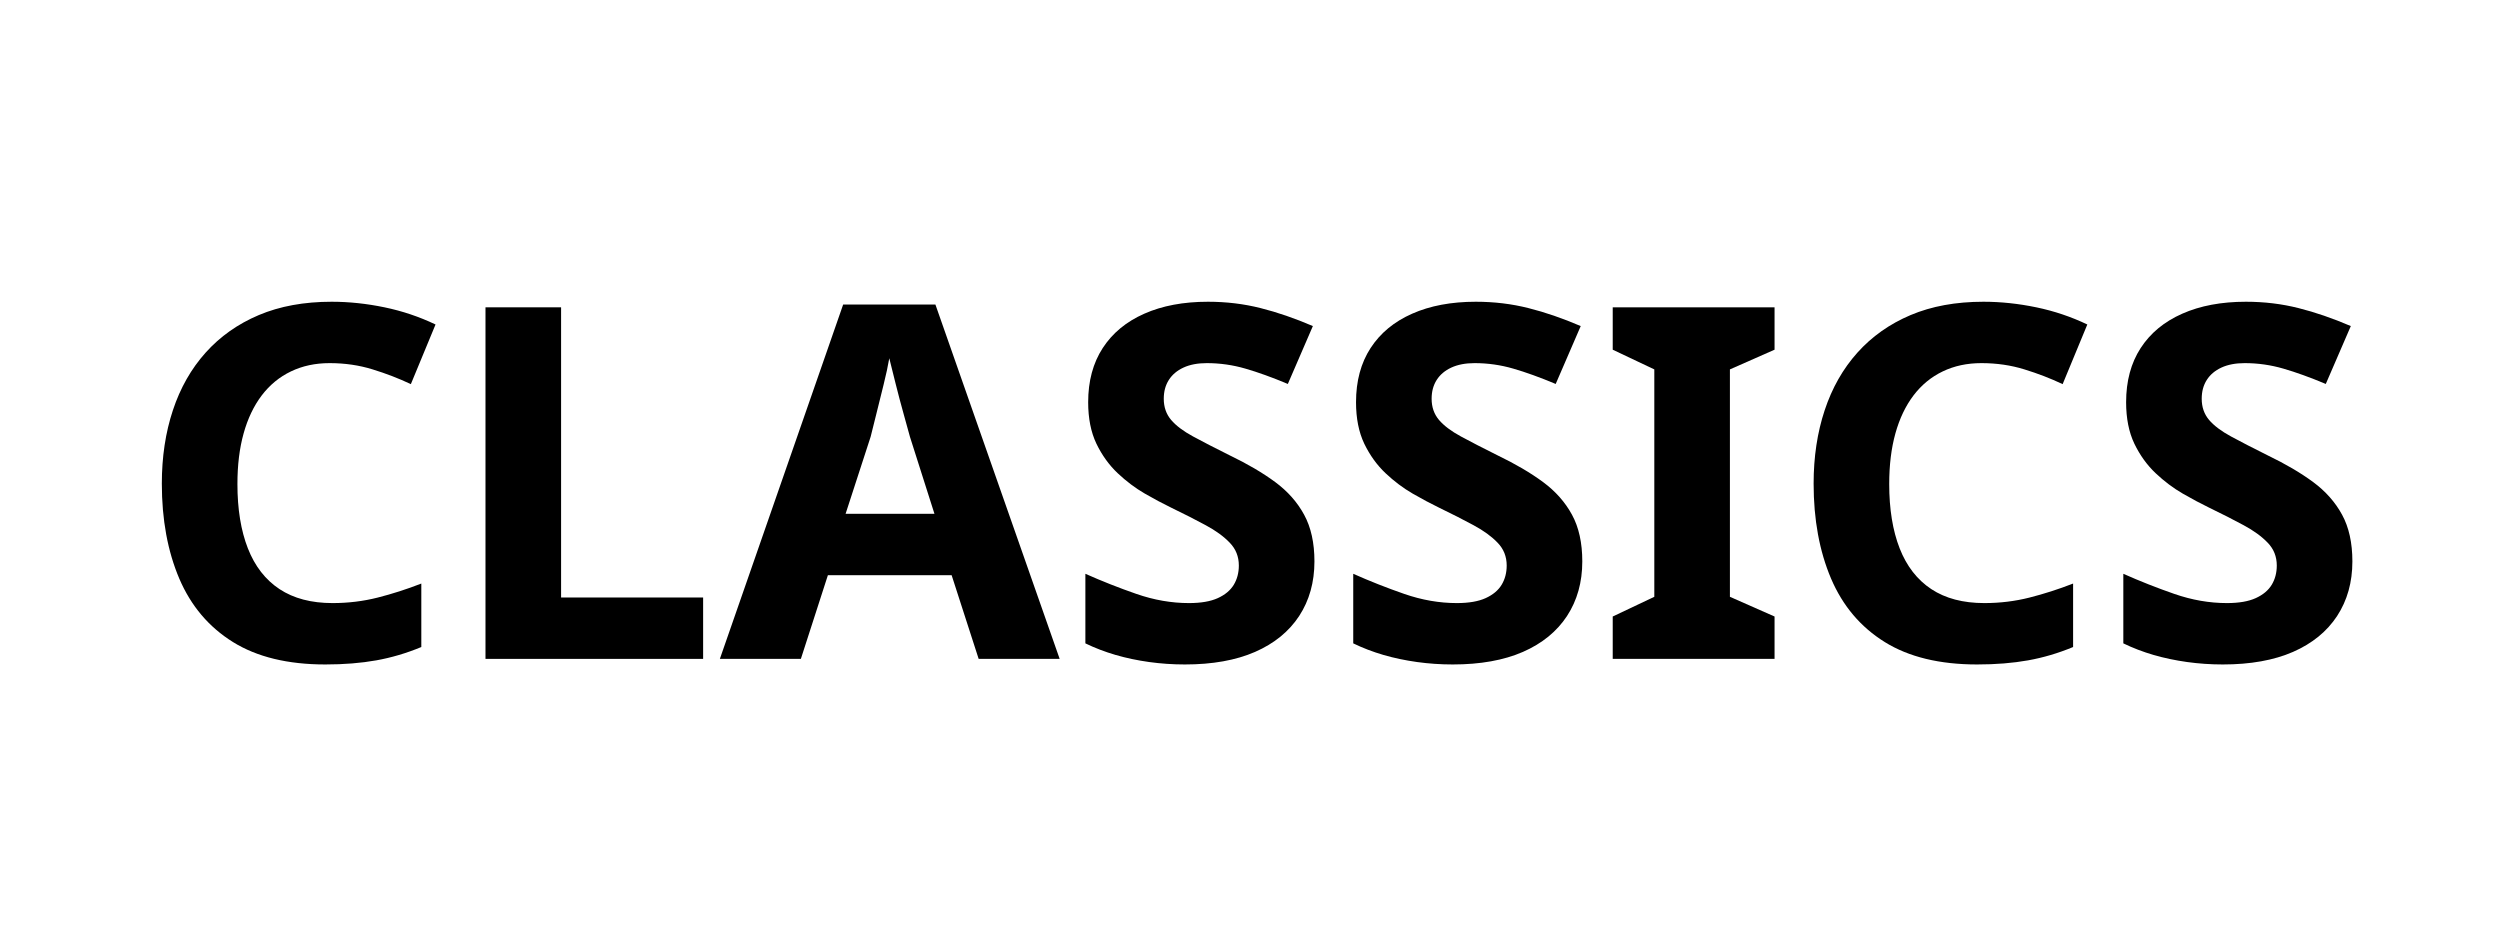
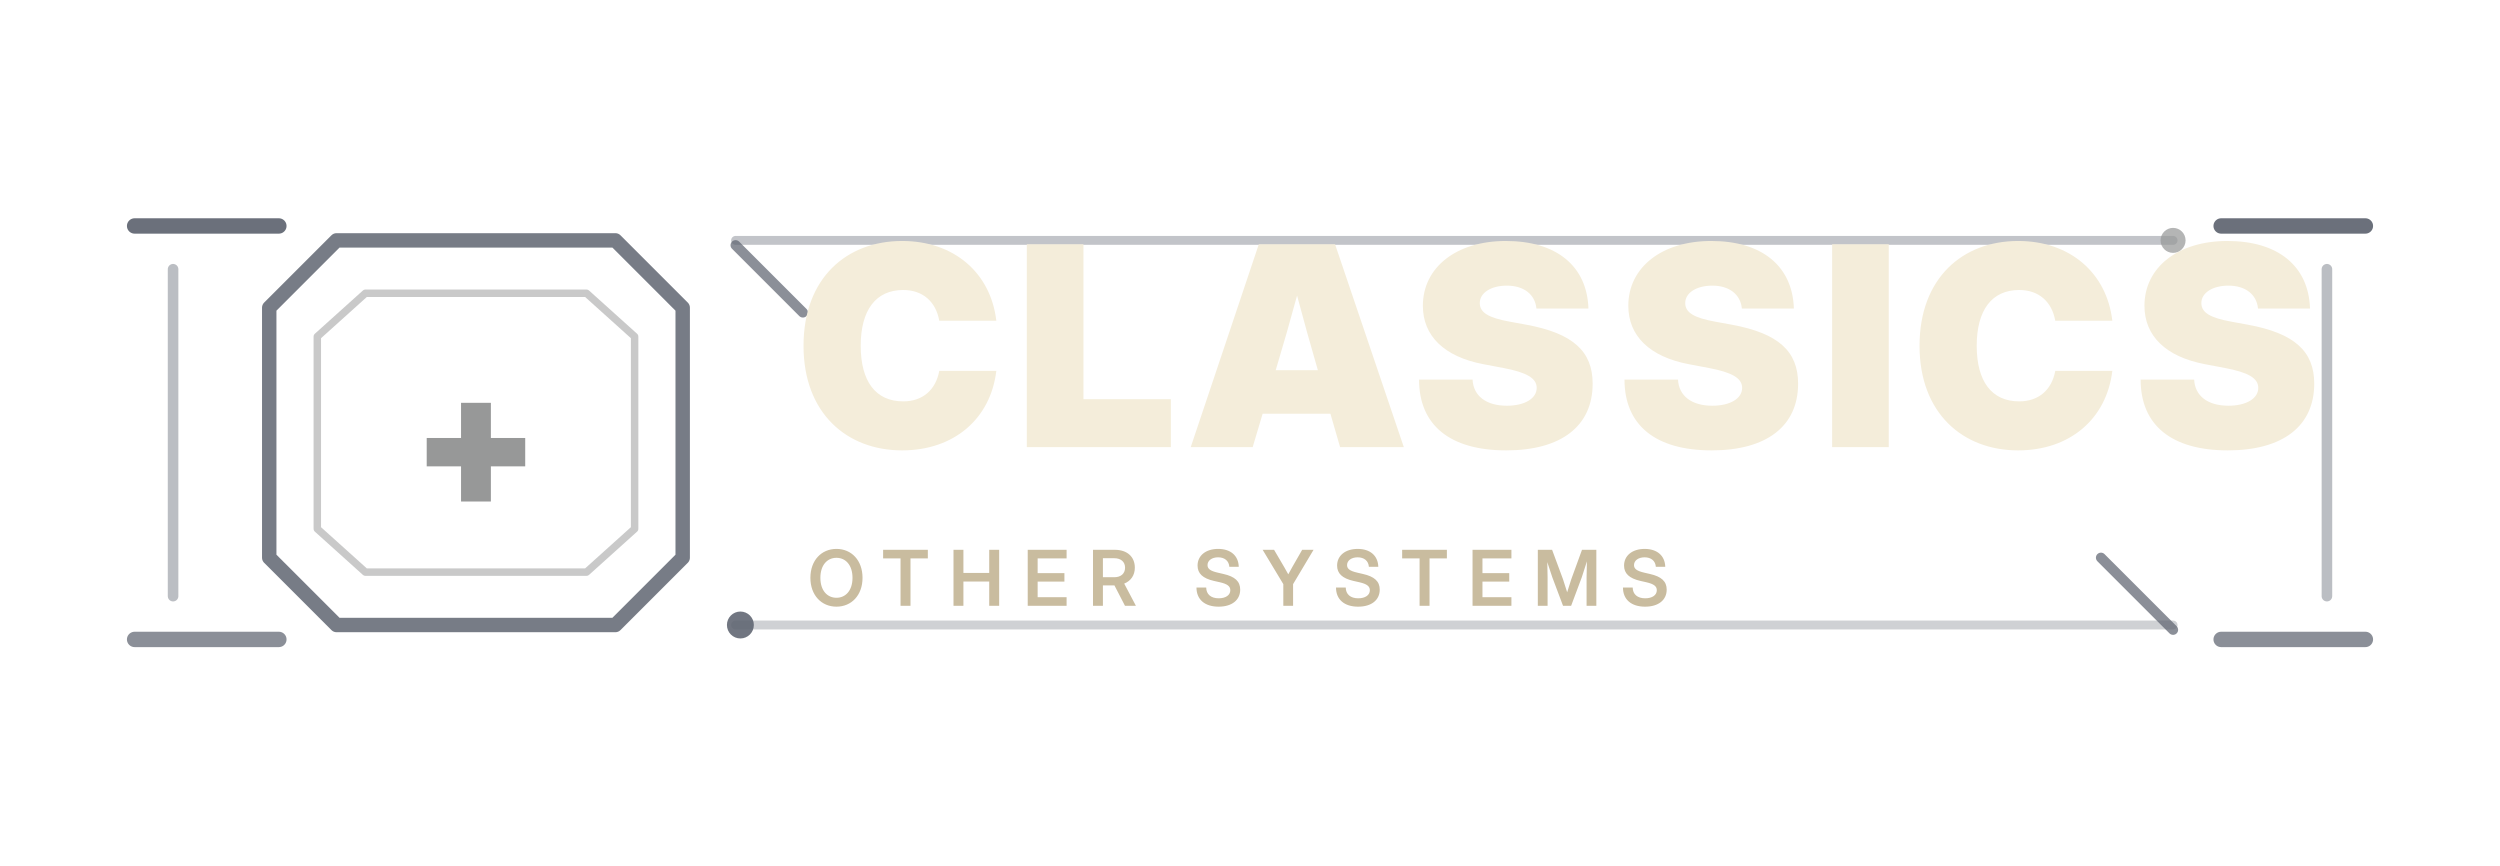
- <svg xmlns="http://www.w3.org/2000/svg" xmlns:xlink="http://www.w3.org/1999/xlink" width="448" height="168" viewBox="0 0 448 168">
-   <defs>
-     <g>
-       <g id="glyph-0-0">
-         <path d="M 35.062 -53 C 32.5 -53 30.191 -52.504 28.141 -51.516 C 26.086 -50.535 24.344 -49.102 22.906 -47.219 C 21.477 -45.332 20.395 -43.062 19.656 -40.406 C 18.914 -37.75 18.547 -34.723 18.547 -31.328 C 18.547 -26.836 19.172 -22.992 20.422 -19.797 C 21.672 -16.609 23.562 -14.176 26.094 -12.5 C 28.625 -10.832 31.789 -10 35.594 -10 C 38.395 -10 41.086 -10.328 43.672 -10.984 C 46.266 -11.641 48.875 -12.477 51.5 -13.5 L 51.5 -2.125 C 48.844 -1.02 46.148 -0.223 43.422 0.266 C 40.691 0.754 37.648 1 34.297 1 C 27.586 1 22.07 -0.336 17.75 -3.016 C 13.426 -5.703 10.219 -9.492 8.125 -14.391 C 6.039 -19.297 5 -24.969 5 -31.406 C 5 -36.188 5.66 -40.57 6.984 -44.562 C 8.305 -48.551 10.258 -51.988 12.844 -54.875 C 15.438 -57.77 18.613 -60.016 22.375 -61.609 C 26.145 -63.203 30.5 -64 35.438 -64 C 38.551 -64 41.707 -63.664 44.906 -63 C 48.113 -62.332 51.16 -61.305 54.047 -59.922 L 49.625 -49.234 C 47.477 -50.254 45.195 -51.133 42.781 -51.875 C 40.375 -52.625 37.801 -53 35.062 -53 Z M 35.062 -53 " />
-       </g>
-       <g id="glyph-0-1">
-         <path d="M 7 0 L 7 -63 L 20.547 -63 L 20.547 -11 L 46 -11 L 46 0 Z M 7 0 " />
-       </g>
-       <g id="glyph-0-2">
-         <path d="M 46.375 0 L 41.531 -15 L 19.359 -15 L 14.516 0 L 0 0 L 22.094 -63.5 L 38.625 -63.5 L 60.891 0 Z M 34.062 -39.797 C 33.82 -40.691 33.453 -42.031 32.953 -43.812 C 32.453 -45.594 31.969 -47.422 31.5 -49.297 C 31.031 -51.172 30.648 -52.695 30.359 -53.875 C 30.129 -52.52 29.789 -50.945 29.344 -49.156 C 28.906 -47.375 28.477 -45.648 28.062 -43.984 C 27.656 -42.328 27.305 -40.93 27.016 -39.797 L 22.531 -26 L 38.453 -26 Z M 34.062 -39.797 " />
-       </g>
-       <g id="glyph-0-3">
-         <path d="M 45.547 -17.469 C 45.547 -13.738 44.633 -10.477 42.812 -7.688 C 40.988 -4.906 38.352 -2.758 34.906 -1.25 C 31.469 0.25 27.273 1 22.328 1 C 20.148 1 18.016 0.852 15.922 0.562 C 13.836 0.27 11.836 -0.148 9.922 -0.703 C 8.004 -1.266 6.195 -1.957 4.5 -2.781 L 4.5 -15.25 C 7.445 -13.938 10.492 -12.734 13.641 -11.641 C 16.797 -10.547 19.938 -10 23.062 -10 C 25.207 -10 26.93 -10.297 28.234 -10.891 C 29.535 -11.484 30.488 -12.281 31.094 -13.281 C 31.695 -14.281 32 -15.43 32 -16.734 C 32 -18.336 31.457 -19.695 30.375 -20.812 C 29.301 -21.938 27.863 -22.984 26.062 -23.953 C 24.258 -24.93 22.191 -25.984 19.859 -27.109 C 18.398 -27.816 16.828 -28.656 15.141 -29.625 C 13.453 -30.602 11.836 -31.816 10.297 -33.266 C 8.754 -34.723 7.484 -36.484 6.484 -38.547 C 5.492 -40.617 5 -43.102 5 -46 C 5 -49.781 5.867 -53.016 7.609 -55.703 C 9.359 -58.391 11.844 -60.441 15.062 -61.859 C 18.281 -63.285 22.082 -64 26.469 -64 C 29.77 -64 32.914 -63.617 35.906 -62.859 C 38.895 -62.109 42.016 -61.035 45.266 -59.641 L 40.781 -49.266 C 37.957 -50.453 35.422 -51.367 33.172 -52.016 C 30.922 -52.672 28.613 -53 26.25 -53 C 24.625 -53 23.234 -52.734 22.078 -52.203 C 20.93 -51.672 20.055 -50.93 19.453 -49.984 C 18.848 -49.035 18.547 -47.91 18.547 -46.609 C 18.547 -45.129 18.984 -43.867 19.859 -42.828 C 20.734 -41.797 22.047 -40.805 23.797 -39.859 C 25.547 -38.91 27.727 -37.785 30.344 -36.484 C 33.551 -34.941 36.273 -33.344 38.516 -31.688 C 40.754 -30.031 42.484 -28.078 43.703 -25.828 C 44.93 -23.578 45.547 -20.789 45.547 -17.469 Z M 45.547 -17.469 " />
-       </g>
-       <g id="glyph-0-4">
-         <path d="M 32 0 L 3 0 L 3 -7.594 L 10.453 -11.125 L 10.453 -51.875 L 3 -55.406 L 3 -63 L 32 -63 L 32 -55.406 L 24 -51.875 L 24 -11.125 L 32 -7.594 Z M 32 0 " />
-       </g>
-     </g>
-   </defs>
-   <g fill="rgb(0%, 0%, 0%)" fill-opacity="1">
-     <use xlink:href="#glyph-0-0" x="24" y="118.072" />
-     <use xlink:href="#glyph-0-1" x="80" y="118.072" />
-     <use xlink:href="#glyph-0-2" x="129" y="118.072" />
-     <use xlink:href="#glyph-0-3" x="190" y="118.072" />
-     <use xlink:href="#glyph-0-3" x="238" y="118.072" />
-     <use xlink:href="#glyph-0-4" x="286" y="118.072" />
-     <use xlink:href="#glyph-0-0" x="320" y="118.072" />
-     <use xlink:href="#glyph-0-3" x="376" y="118.072" />
+ <svg xmlns="http://www.w3.org/2000/svg" width="520" height="180" viewBox="0 0 520 180" version="1.1" id="svg15">
+   <defs id="defs15" />
+   <g id="hearth-family-wordmark" fill="none" stroke-linecap="round" stroke-linejoin="round">
+     <path d="M28 47 H58" stroke="#5e6470" stroke-width="3.2" opacity="0.92" id="path1" />
+     <path d="M28 133 H58" stroke="#5e6470" stroke-width="3.2" opacity="0.72" id="path2" />
+     <path d="M492 47 H462" stroke="#5e6470" stroke-width="3.2" opacity="0.92" id="path3" />
+     <path d="M492 133 H462" stroke="#5e6470" stroke-width="3.2" opacity="0.72" id="path4" />
+     <path d="M36 56 V124" stroke="#5e6470" stroke-width="2.2" opacity="0.42" id="path5" />
+     <path d="M484 56 V124" stroke="#5e6470" stroke-width="2.2" opacity="0.42" id="path6" />
+     <path d="M70 50 H128 L142 64 V116 L128 130 H70 L56 116 V64 Z" stroke="#5e6470" stroke-width="3" opacity="0.84" id="path7" />
+     <path d="M76 61 H122 L132 70 V110 L122 119 H76 L66 110 V70 Z" stroke="#979898" stroke-width="1.55" opacity="0.52" id="path8" />
+     <path d="M153 50 H452" stroke="#5e6470" stroke-width="1.85" opacity="0.38" id="path9" />
+     <path d="M153 130 H452" stroke="#5e6470" stroke-width="1.85" opacity="0.30" id="path10" />
+     <path d="M153 51 l14 14" stroke="#5e6470" stroke-width="2.1" opacity="0.72" id="path11" />
+     <path d="M437 116 l15 15" stroke="#5e6470" stroke-width="2.1" opacity="0.72" id="path12" />
+     <path d="M 95.896,104.314 H 102.104 v -7.312 h 7.141 v -5.903 H 102.104 v -7.312 h -6.208 v 7.312 h -7.141 v 5.903 h 7.141 z" id="text12" style="font-weight:900;font-size:39px;font-family:'Inter Display';letter-spacing:1.6;text-anchor:middle;fill:#979898" aria-label="+" />
+     <path d="m 187.637,93.68 c 10.79,0 18.408,-6.57 19.598,-16.539 h -11.866 c -0.736,3.965 -3.455,6.344 -7.505,6.344 -5.749,0 -8.836,-4.191 -8.836,-11.555 0,-7.392 3.115,-11.611 8.836,-11.611 4.05,0 6.797,2.407 7.505,6.4 h 11.866 C 206.073,56.75 198.427,50.123 187.637,50.123 c -11.526,0 -20.504,7.703 -20.504,21.807 0,13.99 8.978,21.75 20.504,21.75 z M 213.576,93 h 29.963 V 83.031 H 225.357 V 50.803 h -11.781 z m 34.096,0 h 12.886 l 2.067,-6.938 h 14.104 L 278.739,93 h 13.254 L 277.691,50.803 h -15.859 z m 17.672,-16.001 0.113,-0.368 c 1.529,-5.098 2.945,-10.025 4.333,-15.151 1.359,5.126 2.747,10.054 4.22,15.151 l 0.113,0.368 z m 47.944,16.681 c 11.441,0 17.983,-5.041 17.983,-13.877 0,-6.74 -4.106,-10.479 -13.792,-12.263 l -3.398,-0.623 c -4.39,-0.793 -6.287,-1.869 -6.287,-3.88 0,-2.124 2.322,-3.625 5.636,-3.625 3.512,0 5.862,1.812 6.146,4.758 h 10.818 c -0.283,-8.836 -6.655,-14.047 -17.19,-14.047 -10.252,0 -17.247,5.466 -17.247,13.48 0,6.259 4.418,10.592 12.574,12.149 l 4.191,0.793 c 4.758,0.906 6.91,2.096 6.91,4.135 0,2.209 -2.492,3.71 -6.202,3.71 -4.276,0 -6.967,-2.011 -7.137,-5.438 h -11.13 c 0,9.487 6.429,14.727 18.125,14.727 z m 42.733,0 c 11.441,0 17.983,-5.041 17.983,-13.877 0,-6.74 -4.106,-10.479 -13.792,-12.263 l -3.398,-0.623 c -4.39,-0.793 -6.287,-1.869 -6.287,-3.88 0,-2.124 2.322,-3.625 5.636,-3.625 3.512,0 5.862,1.812 6.146,4.758 h 10.818 c -0.283,-8.836 -6.655,-14.047 -17.19,-14.047 -10.252,0 -17.247,5.466 -17.247,13.48 0,6.259 4.418,10.592 12.574,12.149 l 4.191,0.793 c 4.758,0.906 6.91,2.096 6.91,4.135 0,2.209 -2.492,3.71 -6.202,3.71 -4.276,0 -6.967,-2.011 -7.137,-5.438 h -11.13 c 0,9.487 6.429,14.727 18.125,14.727 z M 392.864,50.803 H 381.083 V 93 h 11.781 z m 26.902,42.877 c 10.79,0 18.408,-6.57 19.598,-16.539 h -11.866 c -0.736,3.965 -3.455,6.344 -7.505,6.344 -5.749,0 -8.836,-4.191 -8.836,-11.555 0,-7.392 3.115,-11.611 8.836,-11.611 4.05,0 6.797,2.407 7.505,6.4 h 11.866 C 438.203,56.75 430.557,50.123 419.767,50.123 c -11.526,0 -20.504,7.703 -20.504,21.807 0,13.99 8.978,21.75 20.504,21.75 z m 43.611,0 c 11.441,0 17.983,-5.041 17.983,-13.877 0,-6.74 -4.106,-10.479 -13.792,-12.263 l -3.398,-0.623 c -4.39,-0.793 -6.287,-1.869 -6.287,-3.88 0,-2.124 2.322,-3.625 5.636,-3.625 3.512,0 5.862,1.812 6.146,4.758 h 10.818 c -0.283,-8.836 -6.655,-14.047 -17.19,-14.047 -10.252,0 -17.247,5.466 -17.247,13.48 0,6.259 4.418,10.592 12.574,12.149 l 4.191,0.793 c 4.758,0.906 6.91,2.096 6.91,4.135 0,2.209 -2.492,3.71 -6.202,3.71 -4.276,0 -6.967,-2.011 -7.137,-5.438 h -11.13 c 0,9.487 6.429,14.727 18.125,14.727 z" id="text13" style="font-weight:900;font-size:58px;font-family:'Inter Display';letter-spacing:3;fill:#f4edda" aria-label="CLASSICS" />
+     <path d="m 173.984,126.188 c 3.117,0 5.422,-2.367 5.422,-6 0,-3.648 -2.305,-6.016 -5.422,-6.016 -3.117,0 -5.422,2.367 -5.422,6.016 0,3.625 2.305,6 5.422,6 z m 0,-1.852 c -1.906,0 -3.344,-1.492 -3.344,-4.148 0,-2.664 1.438,-4.164 3.344,-4.164 1.898,0 3.336,1.5 3.336,4.164 0,2.656 -1.438,4.148 -3.336,4.148 z m 9.703,-8.188 h 3.625 V 126 h 2.07 v -9.852 h 3.609 v -1.789 H 183.688 Z M 198.328,126 h 2.062 v -5.047 h 5.367 V 126 h 2.07 v -11.641 h -2.07 v 4.805 h -5.367 v -4.805 h -2.062 z m 15.438,0 h 8.086 v -1.789 h -6.023 v -3.242 h 5.57 v -1.758 h -5.57 v -3.062 h 6.023 v -1.789 h -8.086 z m 13.578,0 h 2.062 v -4.234 H 231.75 c 0.023,0 0.039,0 0.055,0 L 233.992,126 h 2.273 l -2.43,-4.609 c 1.383,-0.562 2.211,-1.727 2.211,-3.312 0,-2.281 -1.602,-3.719 -4.164,-3.719 h -4.539 z m 2.062,-5.938 v -3.953 h 2.359 c 1.391,0 2.25,0.758 2.25,1.969 0,1.219 -0.859,1.984 -2.234,1.984 z m 24.07,6.125 c 2.758,0 4.484,-1.375 4.484,-3.547 0,-1.711 -1.086,-2.719 -3.5,-3.258 l -1.18,-0.273 c -1.516,-0.352 -2.117,-0.789 -2.117,-1.57 0,-0.953 0.914,-1.617 2.203,-1.617 1.359,0 2.25,0.742 2.336,1.969 h 1.961 c -0.07,-2.312 -1.688,-3.719 -4.289,-3.719 -2.57,0 -4.281,1.391 -4.281,3.469 0,1.633 1.07,2.656 3.398,3.188 l 1.25,0.281 c 1.555,0.359 2.164,0.836 2.164,1.656 0,1.023 -0.961,1.68 -2.414,1.68 -1.617,0 -2.586,-0.836 -2.602,-2.242 h -2.023 c 0,2.492 1.727,3.984 4.609,3.984 z M 266.93,126 h 2.031 v -4.5 l 4.258,-7.141 h -2.367 l -2.055,3.586 c -0.289,0.5 -0.562,1.008 -0.836,1.516 -0.273,-0.508 -0.555,-1.016 -0.852,-1.516 l -2.102,-3.586 h -2.375 L 266.93,121.5 Z M 282.5,126.188 c 2.758,0 4.484,-1.375 4.484,-3.547 0,-1.711 -1.086,-2.719 -3.5,-3.258 l -1.18,-0.273 c -1.516,-0.352 -2.117,-0.789 -2.117,-1.57 0,-0.953 0.914,-1.617 2.203,-1.617 1.359,0 2.25,0.742 2.336,1.969 h 1.961 c -0.07,-2.312 -1.688,-3.719 -4.289,-3.719 -2.57,0 -4.281,1.391 -4.281,3.469 0,1.633 1.07,2.656 3.398,3.188 l 1.25,0.281 c 1.555,0.359 2.164,0.836 2.164,1.656 0,1.023 -0.961,1.68 -2.414,1.68 -1.617,0 -2.586,-0.836 -2.602,-2.242 h -2.023 c 0,2.492 1.727,3.984 4.609,3.984 z m 9.148,-10.039 h 3.625 V 126 h 2.07 v -9.852 h 3.609 v -1.789 h -9.305 z M 306.289,126 h 8.086 v -1.789 h -6.023 v -3.242 h 5.57 v -1.758 h -5.57 v -3.062 h 6.023 v -1.789 h -8.086 z m 13.578,0 h 2.031 v -5.938 c 0,-0.781 -0.039,-1.992 -0.062,-3.141 0.406,1.258 0.797,2.461 1.039,3.141 L 325.109,126 h 1.688 l 2.219,-5.938 c 0.25,-0.711 0.648,-1.992 1.062,-3.305 -0.031,1.195 -0.07,2.484 -0.07,3.305 V 126 h 2.031 v -11.641 h -2.984 l -2.227,6.117 c -0.211,0.648 -0.586,1.812 -0.859,2.719 -0.273,-0.906 -0.648,-2.07 -0.867,-2.719 l -2.266,-6.117 h -2.969 z m 22.32,0.188 c 2.758,0 4.484,-1.375 4.484,-3.547 0,-1.711 -1.086,-2.719 -3.5,-3.258 l -1.18,-0.273 c -1.516,-0.352 -2.117,-0.789 -2.117,-1.57 0,-0.953 0.914,-1.617 2.203,-1.617 1.359,0 2.25,0.742 2.336,1.969 h 1.961 c -0.07,-2.312 -1.688,-3.719 -4.289,-3.719 -2.57,0 -4.281,1.391 -4.281,3.469 0,1.633 1.07,2.656 3.398,3.188 l 1.25,0.281 c 1.555,0.359 2.164,0.836 2.164,1.656 0,1.023 -0.961,1.68 -2.414,1.68 -1.617,0 -2.586,-0.836 -2.602,-2.242 h -2.023 c 0,2.492 1.727,3.984 4.609,3.984 z" id="text14" style="font-weight:600;font-size:16px;font-family:'Inter Display';letter-spacing:4;fill:#c9bc9f" aria-label="OTHER SYSTEMS" />
+     <circle cx="154" cy="130" r="2.8" fill="#5e6470" opacity="0.88" stroke="none" id="circle14" />
+     <circle cx="452" cy="50" r="2.6" fill="#979898" opacity="0.72" stroke="none" id="circle15" />
  </g>
</svg>
